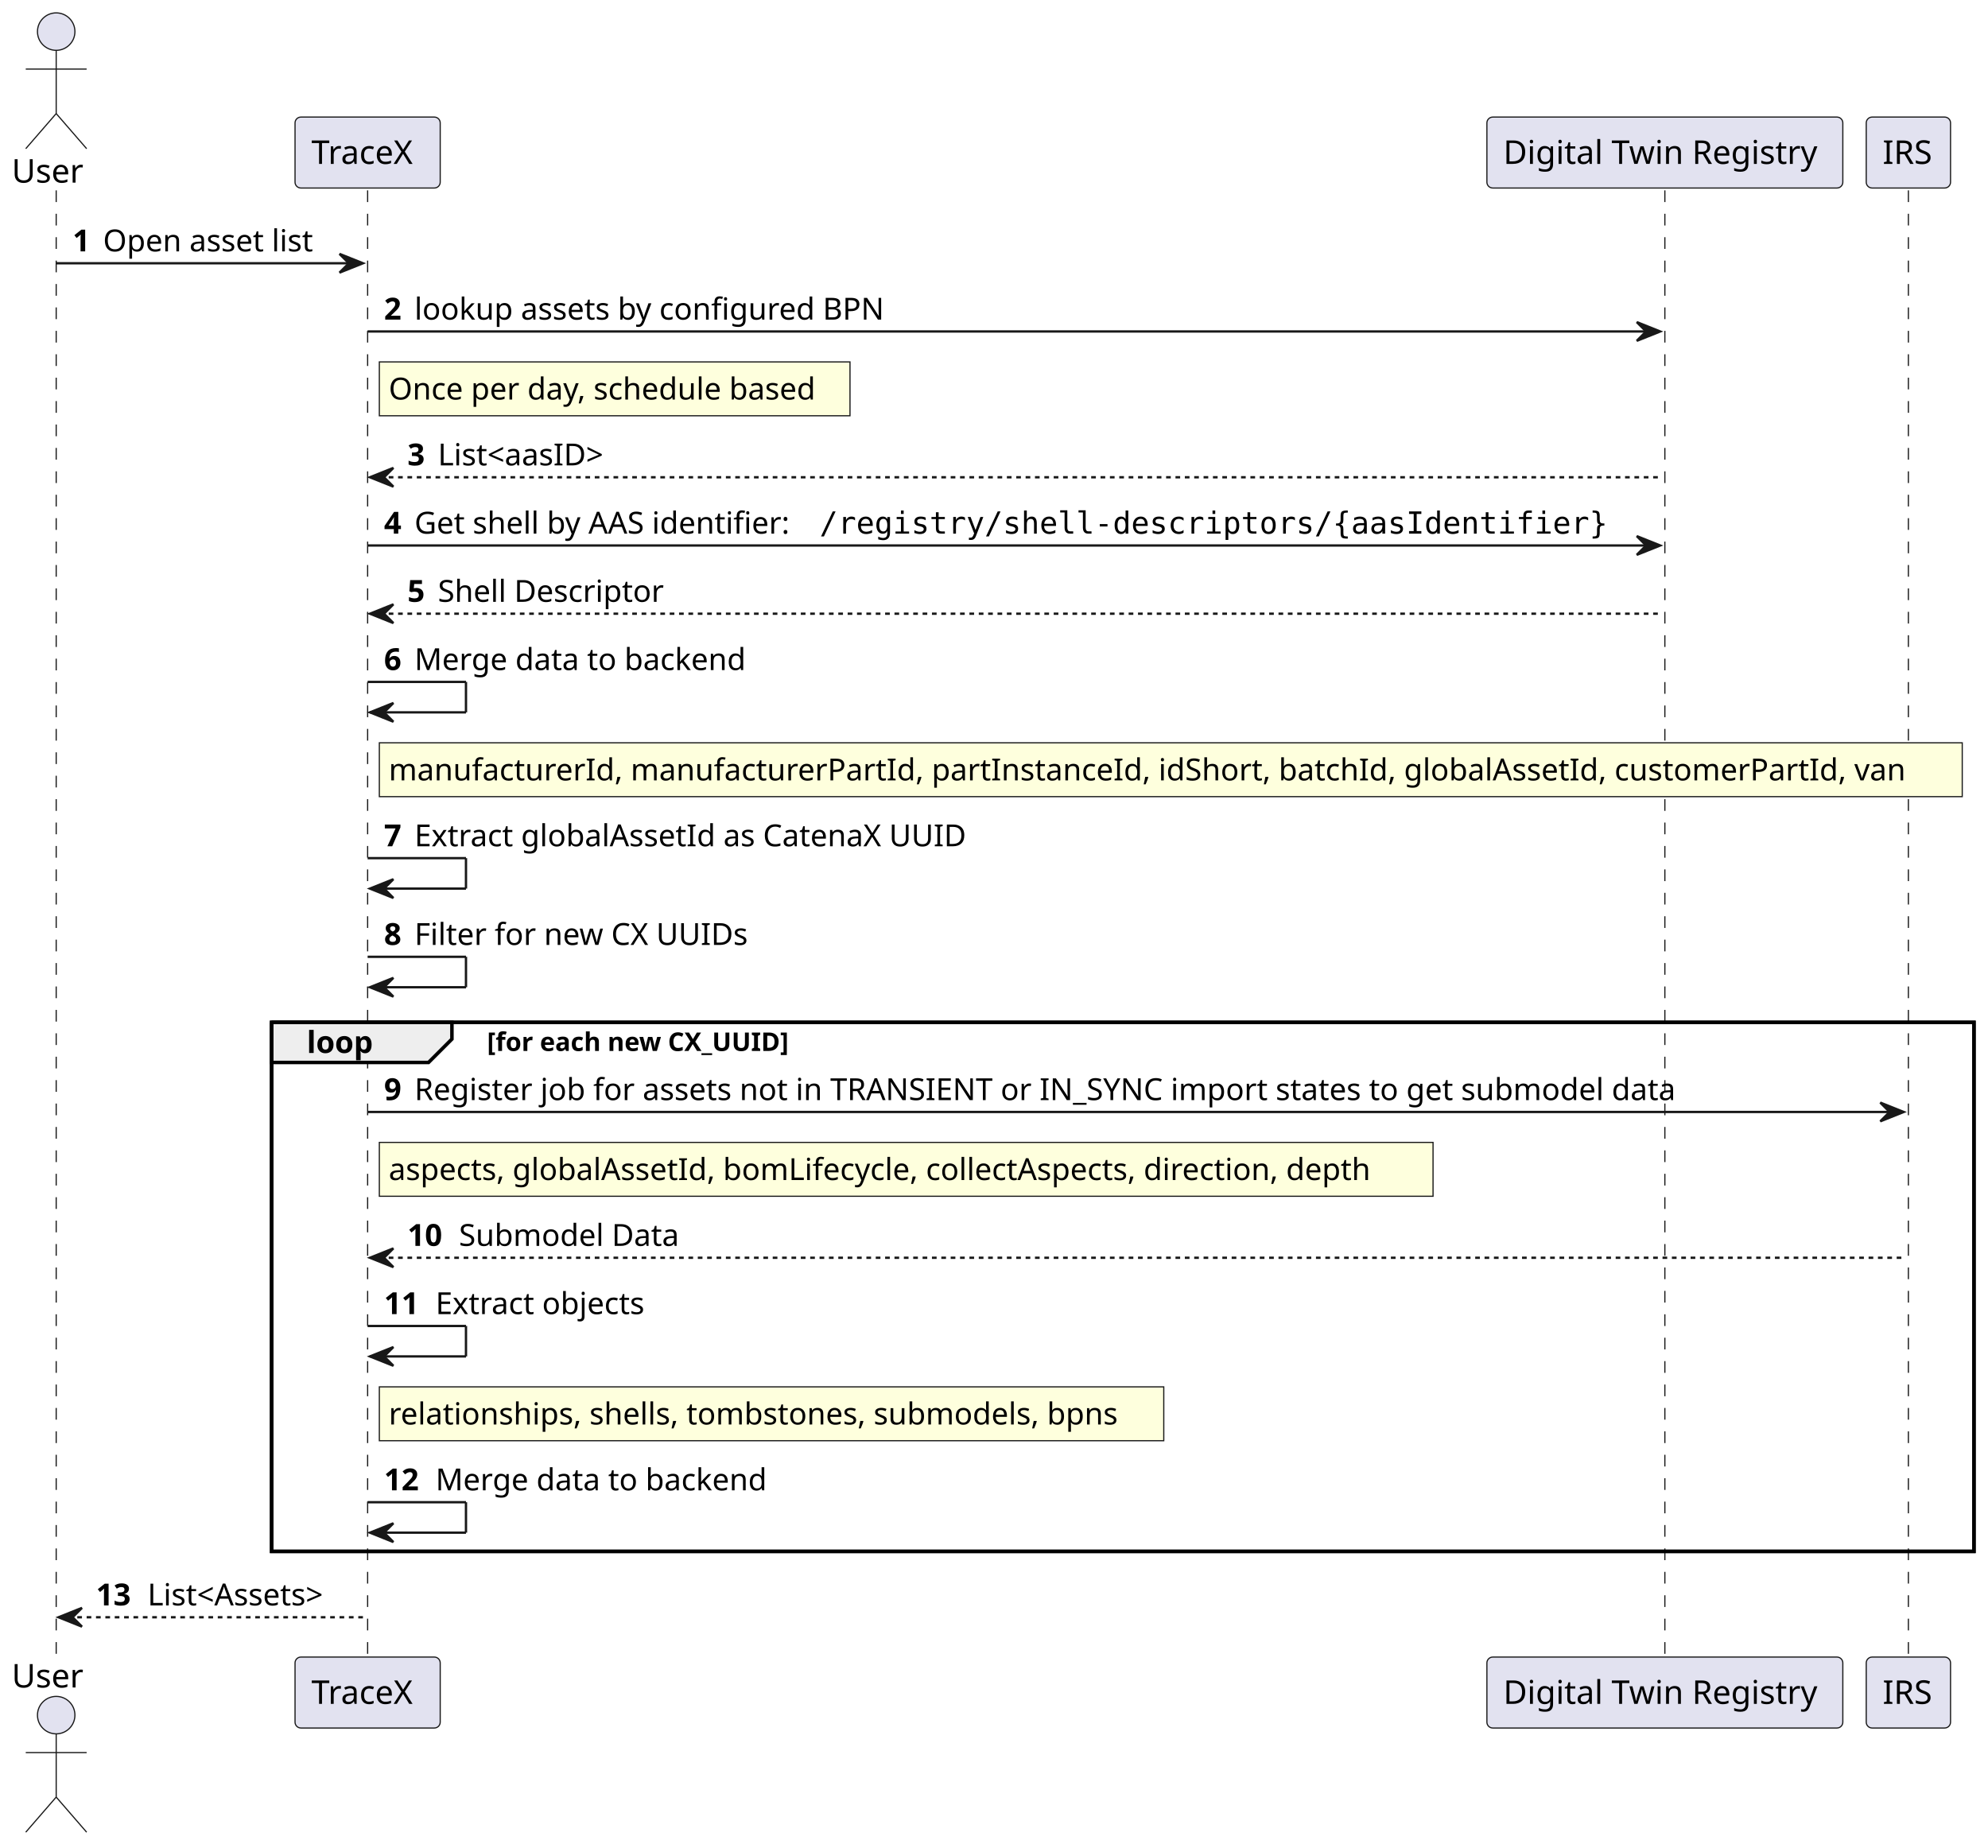
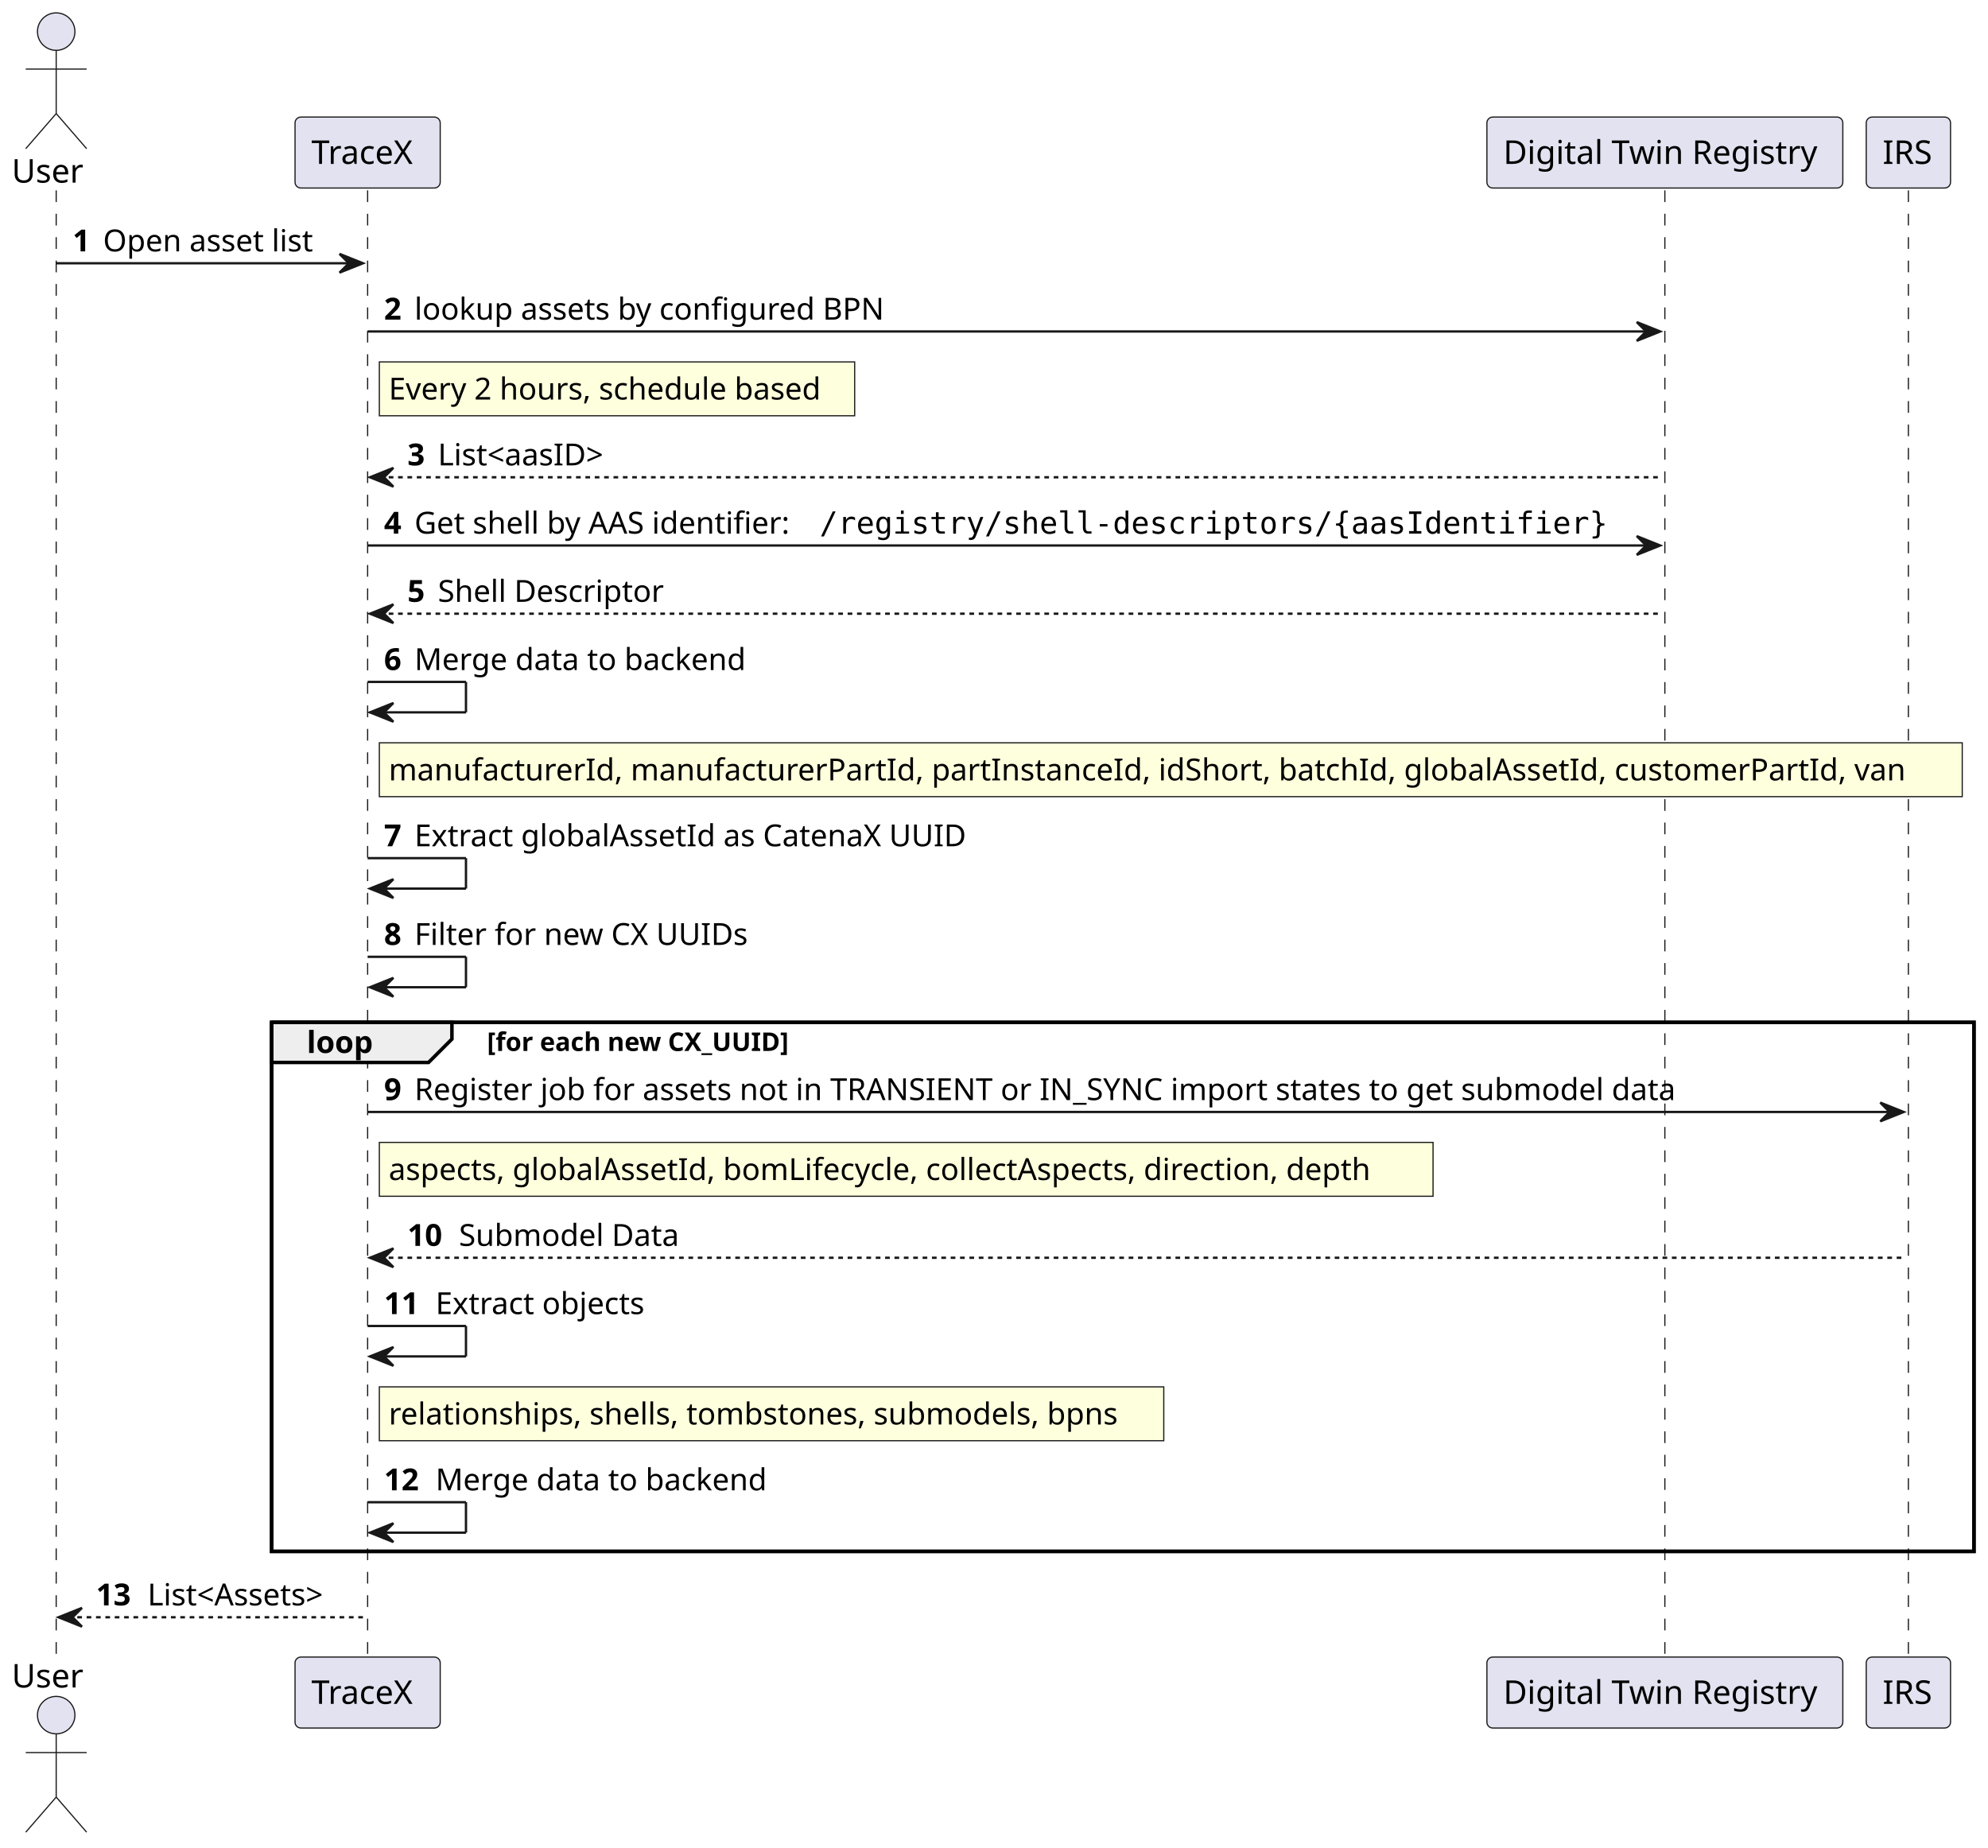
<svg xmlns="http://www.w3.org/2000/svg" contentStyleType="text/css" height="789px" preserveAspectRatio="none" style="width:849px;height:789px;background:#FFFFFF;" version="1.1" viewBox="0 0 849 789" width="849px" zoomAndPan="magnify">
  <defs />
  <g>
    <rect fill="none" height="225.93" style="stroke:#000000;stroke-width:1.5;" width="727" x="116" y="436.625" />
    <line style="stroke:#181818;stroke-width:0.5;stroke-dasharray:5.0,5.0;" x1="24" x2="24" y1="81.297" y2="708.688" />
    <line style="stroke:#181818;stroke-width:0.5;stroke-dasharray:5.0,5.0;" x1="157" x2="157" y1="81.297" y2="708.688" />
    <line style="stroke:#181818;stroke-width:0.5;stroke-dasharray:5.0,5.0;" x1="711" x2="711" y1="81.297" y2="708.688" />
    <line style="stroke:#181818;stroke-width:0.5;stroke-dasharray:5.0,5.0;" x1="815" x2="815" y1="81.297" y2="708.688" />
    <text fill="#000000" font-family="sans-serif" font-size="14" lengthAdjust="spacing" textLength="32" x="5" y="77.995">User</text>
    <ellipse cx="24" cy="13.5" fill="#E2E2F0" rx="8" ry="8" style="stroke:#181818;stroke-width:0.5;" />
    <path d="M24,21.5 L24,48.5 M11,29.5 L37,29.5 M24,48.5 L11,63.5 M24,48.5 L37,63.5 " fill="none" style="stroke:#181818;stroke-width:0.5;" />
    <text fill="#000000" font-family="sans-serif" font-size="14" lengthAdjust="spacing" textLength="32" x="5" y="720.683">User</text>
    <ellipse cx="24" cy="732.484" fill="#E2E2F0" rx="8" ry="8" style="stroke:#181818;stroke-width:0.5;" />
    <path d="M24,740.484 L24,767.484 M11,748.484 L37,748.484 M24,767.484 L11,782.484 M24,767.484 L37,782.484 " fill="none" style="stroke:#181818;stroke-width:0.5;" />
    <rect fill="#E2E2F0" height="30.297" rx="2.5" ry="2.5" style="stroke:#181818;stroke-width:0.5;" width="62" x="126" y="50" />
    <text fill="#000000" font-family="sans-serif" font-size="14" lengthAdjust="spacing" textLength="48" x="133" y="69.995">TraceX</text>
    <rect fill="#E2E2F0" height="30.297" rx="2.5" ry="2.5" style="stroke:#181818;stroke-width:0.5;" width="62" x="126" y="707.688" />
    <text fill="#000000" font-family="sans-serif" font-size="14" lengthAdjust="spacing" textLength="48" x="133" y="727.683">TraceX</text>
    <rect fill="#E2E2F0" height="30.297" rx="2.5" ry="2.5" style="stroke:#181818;stroke-width:0.5;" width="152" x="635" y="50" />
    <text fill="#000000" font-family="sans-serif" font-size="14" lengthAdjust="spacing" textLength="138" x="642" y="69.995">Digital Twin Registry</text>
    <rect fill="#E2E2F0" height="30.297" rx="2.5" ry="2.5" style="stroke:#181818;stroke-width:0.5;" width="152" x="635" y="707.688" />
    <text fill="#000000" font-family="sans-serif" font-size="14" lengthAdjust="spacing" textLength="138" x="642" y="727.683">Digital Twin Registry</text>
    <rect fill="#E2E2F0" height="30.297" rx="2.5" ry="2.5" style="stroke:#181818;stroke-width:0.5;" width="36" x="797" y="50" />
    <text fill="#000000" font-family="sans-serif" font-size="14" lengthAdjust="spacing" textLength="22" x="804" y="69.995">IRS</text>
    <rect fill="#E2E2F0" height="30.297" rx="2.5" ry="2.5" style="stroke:#181818;stroke-width:0.5;" width="36" x="797" y="707.688" />
    <text fill="#000000" font-family="sans-serif" font-size="14" lengthAdjust="spacing" textLength="22" x="804" y="727.683">IRS</text>
    <polygon fill="#181818" points="145,108.43,155,112.43,145,116.43,149,112.43" style="stroke:#181818;stroke-width:1.0;" />
    <line style="stroke:#181818;stroke-width:1.0;" x1="24" x2="151" y1="112.43" y2="112.43" />
    <text fill="#000000" font-family="sans-serif" font-size="13" font-weight="bold" lengthAdjust="spacing" textLength="9" x="31" y="107.364">1</text>
    <text fill="#000000" font-family="sans-serif" font-size="13" lengthAdjust="spacing" textLength="95" x="44" y="107.364">Open asset list</text>
    <polygon fill="#181818" points="699,137.562,709,141.562,699,145.562,703,141.562" style="stroke:#181818;stroke-width:1.0;" />
    <line style="stroke:#181818;stroke-width:1.0;" x1="157" x2="705" y1="141.562" y2="141.562" />
    <text fill="#000000" font-family="sans-serif" font-size="13" font-weight="bold" lengthAdjust="spacing" textLength="9" x="164" y="136.497">2</text>
    <text fill="#000000" font-family="sans-serif" font-size="13" lengthAdjust="spacing" textLength="209" x="177" y="136.497">lookup assets by configured BPN</text>
-     <rect fill="#FEFFDD" height="23" style="stroke:#181818;stroke-width:0.5;" width="201" x="162" y="154.562" />
-     <text fill="#000000" font-family="sans-serif" font-size="13" lengthAdjust="spacing" textLength="193" x="166" y="170.629">Once per day, schedule based</text>
+     <rect fill="#FEFFDD" height="23" style="stroke:#181818;stroke-width:0.5;" width="203" x="162" y="154.562" />
+     <text fill="#000000" font-family="sans-serif" font-size="13" lengthAdjust="spacing" textLength="195" x="166" y="170.629">Every 2 hours, schedule based</text>
    <polygon fill="#181818" points="168,199.828,158,203.828,168,207.828,164,203.828" style="stroke:#181818;stroke-width:1.0;" />
    <line style="stroke:#181818;stroke-width:1.0;stroke-dasharray:2.0,2.0;" x1="162" x2="710" y1="203.828" y2="203.828" />
    <text fill="#000000" font-family="sans-serif" font-size="13" font-weight="bold" lengthAdjust="spacing" textLength="9" x="174" y="198.762">3</text>
    <text fill="#000000" font-family="sans-serif" font-size="13" lengthAdjust="spacing" textLength="80" x="187" y="198.762">List&lt;aasID&gt;</text>
    <polygon fill="#181818" points="699,228.961,709,232.961,699,236.961,703,232.961" style="stroke:#181818;stroke-width:1.0;" />
    <line style="stroke:#181818;stroke-width:1.0;" x1="157" x2="705" y1="232.961" y2="232.961" />
    <text fill="#000000" font-family="sans-serif" font-size="13" font-weight="bold" lengthAdjust="spacing" textLength="9" x="164" y="227.895">4</text>
    <text fill="#000000" font-family="sans-serif" font-size="13" lengthAdjust="spacing" textLength="169" x="177" y="227.895">Get shell by AAS identifier:</text>
    <text fill="#000000" font-family="monospace" font-size="13" lengthAdjust="spacing" textLength="344" x="350" y="227.895">/registry/shell-descriptors/{aasIdentifier}</text>
    <polygon fill="#181818" points="168,258.094,158,262.094,168,266.094,164,262.094" style="stroke:#181818;stroke-width:1.0;" />
    <line style="stroke:#181818;stroke-width:1.0;stroke-dasharray:2.0,2.0;" x1="162" x2="710" y1="262.094" y2="262.094" />
    <text fill="#000000" font-family="sans-serif" font-size="13" font-weight="bold" lengthAdjust="spacing" textLength="9" x="174" y="257.028">5</text>
    <text fill="#000000" font-family="sans-serif" font-size="13" lengthAdjust="spacing" textLength="101" x="187" y="257.028">Shell Descriptor</text>
    <line style="stroke:#181818;stroke-width:1.0;" x1="157" x2="199" y1="291.227" y2="291.227" />
    <line style="stroke:#181818;stroke-width:1.0;" x1="199" x2="199" y1="291.227" y2="304.227" />
    <line style="stroke:#181818;stroke-width:1.0;" x1="158" x2="199" y1="304.227" y2="304.227" />
    <polygon fill="#181818" points="168,300.227,158,304.227,168,308.227,164,304.227" style="stroke:#181818;stroke-width:1.0;" />
    <text fill="#000000" font-family="sans-serif" font-size="13" font-weight="bold" lengthAdjust="spacing" textLength="9" x="164" y="286.161">6</text>
    <text fill="#000000" font-family="sans-serif" font-size="13" lengthAdjust="spacing" textLength="148" x="177" y="286.161">Merge data to backend</text>
    <rect fill="#FEFFDD" height="23" style="stroke:#181818;stroke-width:0.5;" width="676" x="162" y="317.227" />
    <text fill="#000000" font-family="sans-serif" font-size="13" lengthAdjust="spacing" textLength="668" x="166" y="333.293">manufacturerId, manufacturerPartId, partInstanceId, idShort, batchId, globalAssetId, customerPartId, van</text>
    <line style="stroke:#181818;stroke-width:1.0;" x1="157" x2="199" y1="366.492" y2="366.492" />
    <line style="stroke:#181818;stroke-width:1.0;" x1="199" x2="199" y1="366.492" y2="379.492" />
    <line style="stroke:#181818;stroke-width:1.0;" x1="158" x2="199" y1="379.492" y2="379.492" />
    <polygon fill="#181818" points="168,375.492,158,379.492,168,383.492,164,379.492" style="stroke:#181818;stroke-width:1.0;" />
    <text fill="#000000" font-family="sans-serif" font-size="13" font-weight="bold" lengthAdjust="spacing" textLength="9" x="164" y="361.426">7</text>
    <text fill="#000000" font-family="sans-serif" font-size="13" lengthAdjust="spacing" textLength="248" x="177" y="361.426">Extract globalAssetId as CatenaX UUID</text>
    <line style="stroke:#181818;stroke-width:1.0;" x1="157" x2="199" y1="408.625" y2="408.625" />
    <line style="stroke:#181818;stroke-width:1.0;" x1="199" x2="199" y1="408.625" y2="421.625" />
    <line style="stroke:#181818;stroke-width:1.0;" x1="158" x2="199" y1="421.625" y2="421.625" />
    <polygon fill="#181818" points="168,417.625,158,421.625,168,425.625,164,421.625" style="stroke:#181818;stroke-width:1.0;" />
    <text fill="#000000" font-family="sans-serif" font-size="13" font-weight="bold" lengthAdjust="spacing" textLength="9" x="164" y="403.559">8</text>
    <text fill="#000000" font-family="sans-serif" font-size="13" lengthAdjust="spacing" textLength="146" x="177" y="403.559">Filter for new CX UUIDs</text>
    <path d="M116,436.625 L193,436.625 L193,443.758 L183,453.758 L116,453.758 L116,436.625 " fill="#EEEEEE" style="stroke:#000000;stroke-width:1.5;" />
    <rect fill="none" height="225.93" style="stroke:#000000;stroke-width:1.5;" width="727" x="116" y="436.625" />
    <text fill="#000000" font-family="sans-serif" font-size="13" font-weight="bold" lengthAdjust="spacing" textLength="32" x="131" y="449.692">loop</text>
    <text fill="#000000" font-family="sans-serif" font-size="11" font-weight="bold" lengthAdjust="spacing" textLength="152" x="208" y="448.835">[for each new CX_UUID]</text>
    <polygon fill="#181818" points="803,470.891,813,474.891,803,478.891,807,474.891" style="stroke:#181818;stroke-width:1.0;" />
    <line style="stroke:#181818;stroke-width:1.0;" x1="157" x2="809" y1="474.891" y2="474.891" />
    <text fill="#000000" font-family="sans-serif" font-size="13" font-weight="bold" lengthAdjust="spacing" textLength="9" x="164" y="469.825">9</text>
    <text fill="#000000" font-family="sans-serif" font-size="13" lengthAdjust="spacing" textLength="565" x="177" y="469.825">Register job for assets not in TRANSIENT or IN_SYNC import states to get submodel data</text>
    <rect fill="#FEFFDD" height="23" style="stroke:#181818;stroke-width:0.5;" width="450" x="162" y="487.891" />
    <text fill="#000000" font-family="sans-serif" font-size="13" lengthAdjust="spacing" textLength="442" x="166" y="503.957">aspects, globalAssetId, bomLifecycle, collectAspects, direction, depth</text>
    <polygon fill="#181818" points="168,533.156,158,537.156,168,541.156,164,537.156" style="stroke:#181818;stroke-width:1.0;" />
    <line style="stroke:#181818;stroke-width:1.0;stroke-dasharray:2.0,2.0;" x1="162" x2="814" y1="537.156" y2="537.156" />
    <text fill="#000000" font-family="sans-serif" font-size="13" font-weight="bold" lengthAdjust="spacing" textLength="18" x="174" y="532.09">10</text>
    <text fill="#000000" font-family="sans-serif" font-size="13" lengthAdjust="spacing" textLength="100" x="196" y="532.09">Submodel Data</text>
    <line style="stroke:#181818;stroke-width:1.0;" x1="157" x2="199" y1="566.289" y2="566.289" />
    <line style="stroke:#181818;stroke-width:1.0;" x1="199" x2="199" y1="566.289" y2="579.289" />
    <line style="stroke:#181818;stroke-width:1.0;" x1="158" x2="199" y1="579.289" y2="579.289" />
    <polygon fill="#181818" points="168,575.289,158,579.289,168,583.289,164,579.289" style="stroke:#181818;stroke-width:1.0;" />
    <text fill="#000000" font-family="sans-serif" font-size="13" font-weight="bold" lengthAdjust="spacing" textLength="18" x="164" y="561.223">11</text>
    <text fill="#000000" font-family="sans-serif" font-size="13" lengthAdjust="spacing" textLength="95" x="186" y="561.223">Extract objects</text>
    <rect fill="#FEFFDD" height="23" style="stroke:#181818;stroke-width:0.5;" width="335" x="162" y="592.289" />
    <text fill="#000000" font-family="sans-serif" font-size="13" lengthAdjust="spacing" textLength="327" x="166" y="608.356">relationships, shells, tombstones, submodels, bpns</text>
    <line style="stroke:#181818;stroke-width:1.0;" x1="157" x2="199" y1="641.555" y2="641.555" />
    <line style="stroke:#181818;stroke-width:1.0;" x1="199" x2="199" y1="641.555" y2="654.555" />
    <line style="stroke:#181818;stroke-width:1.0;" x1="158" x2="199" y1="654.555" y2="654.555" />
    <polygon fill="#181818" points="168,650.555,158,654.555,168,658.555,164,654.555" style="stroke:#181818;stroke-width:1.0;" />
    <text fill="#000000" font-family="sans-serif" font-size="13" font-weight="bold" lengthAdjust="spacing" textLength="18" x="164" y="636.489">12</text>
    <text fill="#000000" font-family="sans-serif" font-size="13" lengthAdjust="spacing" textLength="148" x="186" y="636.489">Merge data to backend</text>
    <polygon fill="#181818" points="35,686.688,25,690.688,35,694.688,31,690.688" style="stroke:#181818;stroke-width:1.0;" />
    <line style="stroke:#181818;stroke-width:1.0;stroke-dasharray:2.0,2.0;" x1="29" x2="156" y1="690.688" y2="690.688" />
    <text fill="#000000" font-family="sans-serif" font-size="13" font-weight="bold" lengthAdjust="spacing" textLength="18" x="41" y="685.622">13</text>
    <text fill="#000000" font-family="sans-serif" font-size="13" lengthAdjust="spacing" textLength="87" x="63" y="685.622">List&lt;Assets&gt;</text>
  </g>
</svg>
